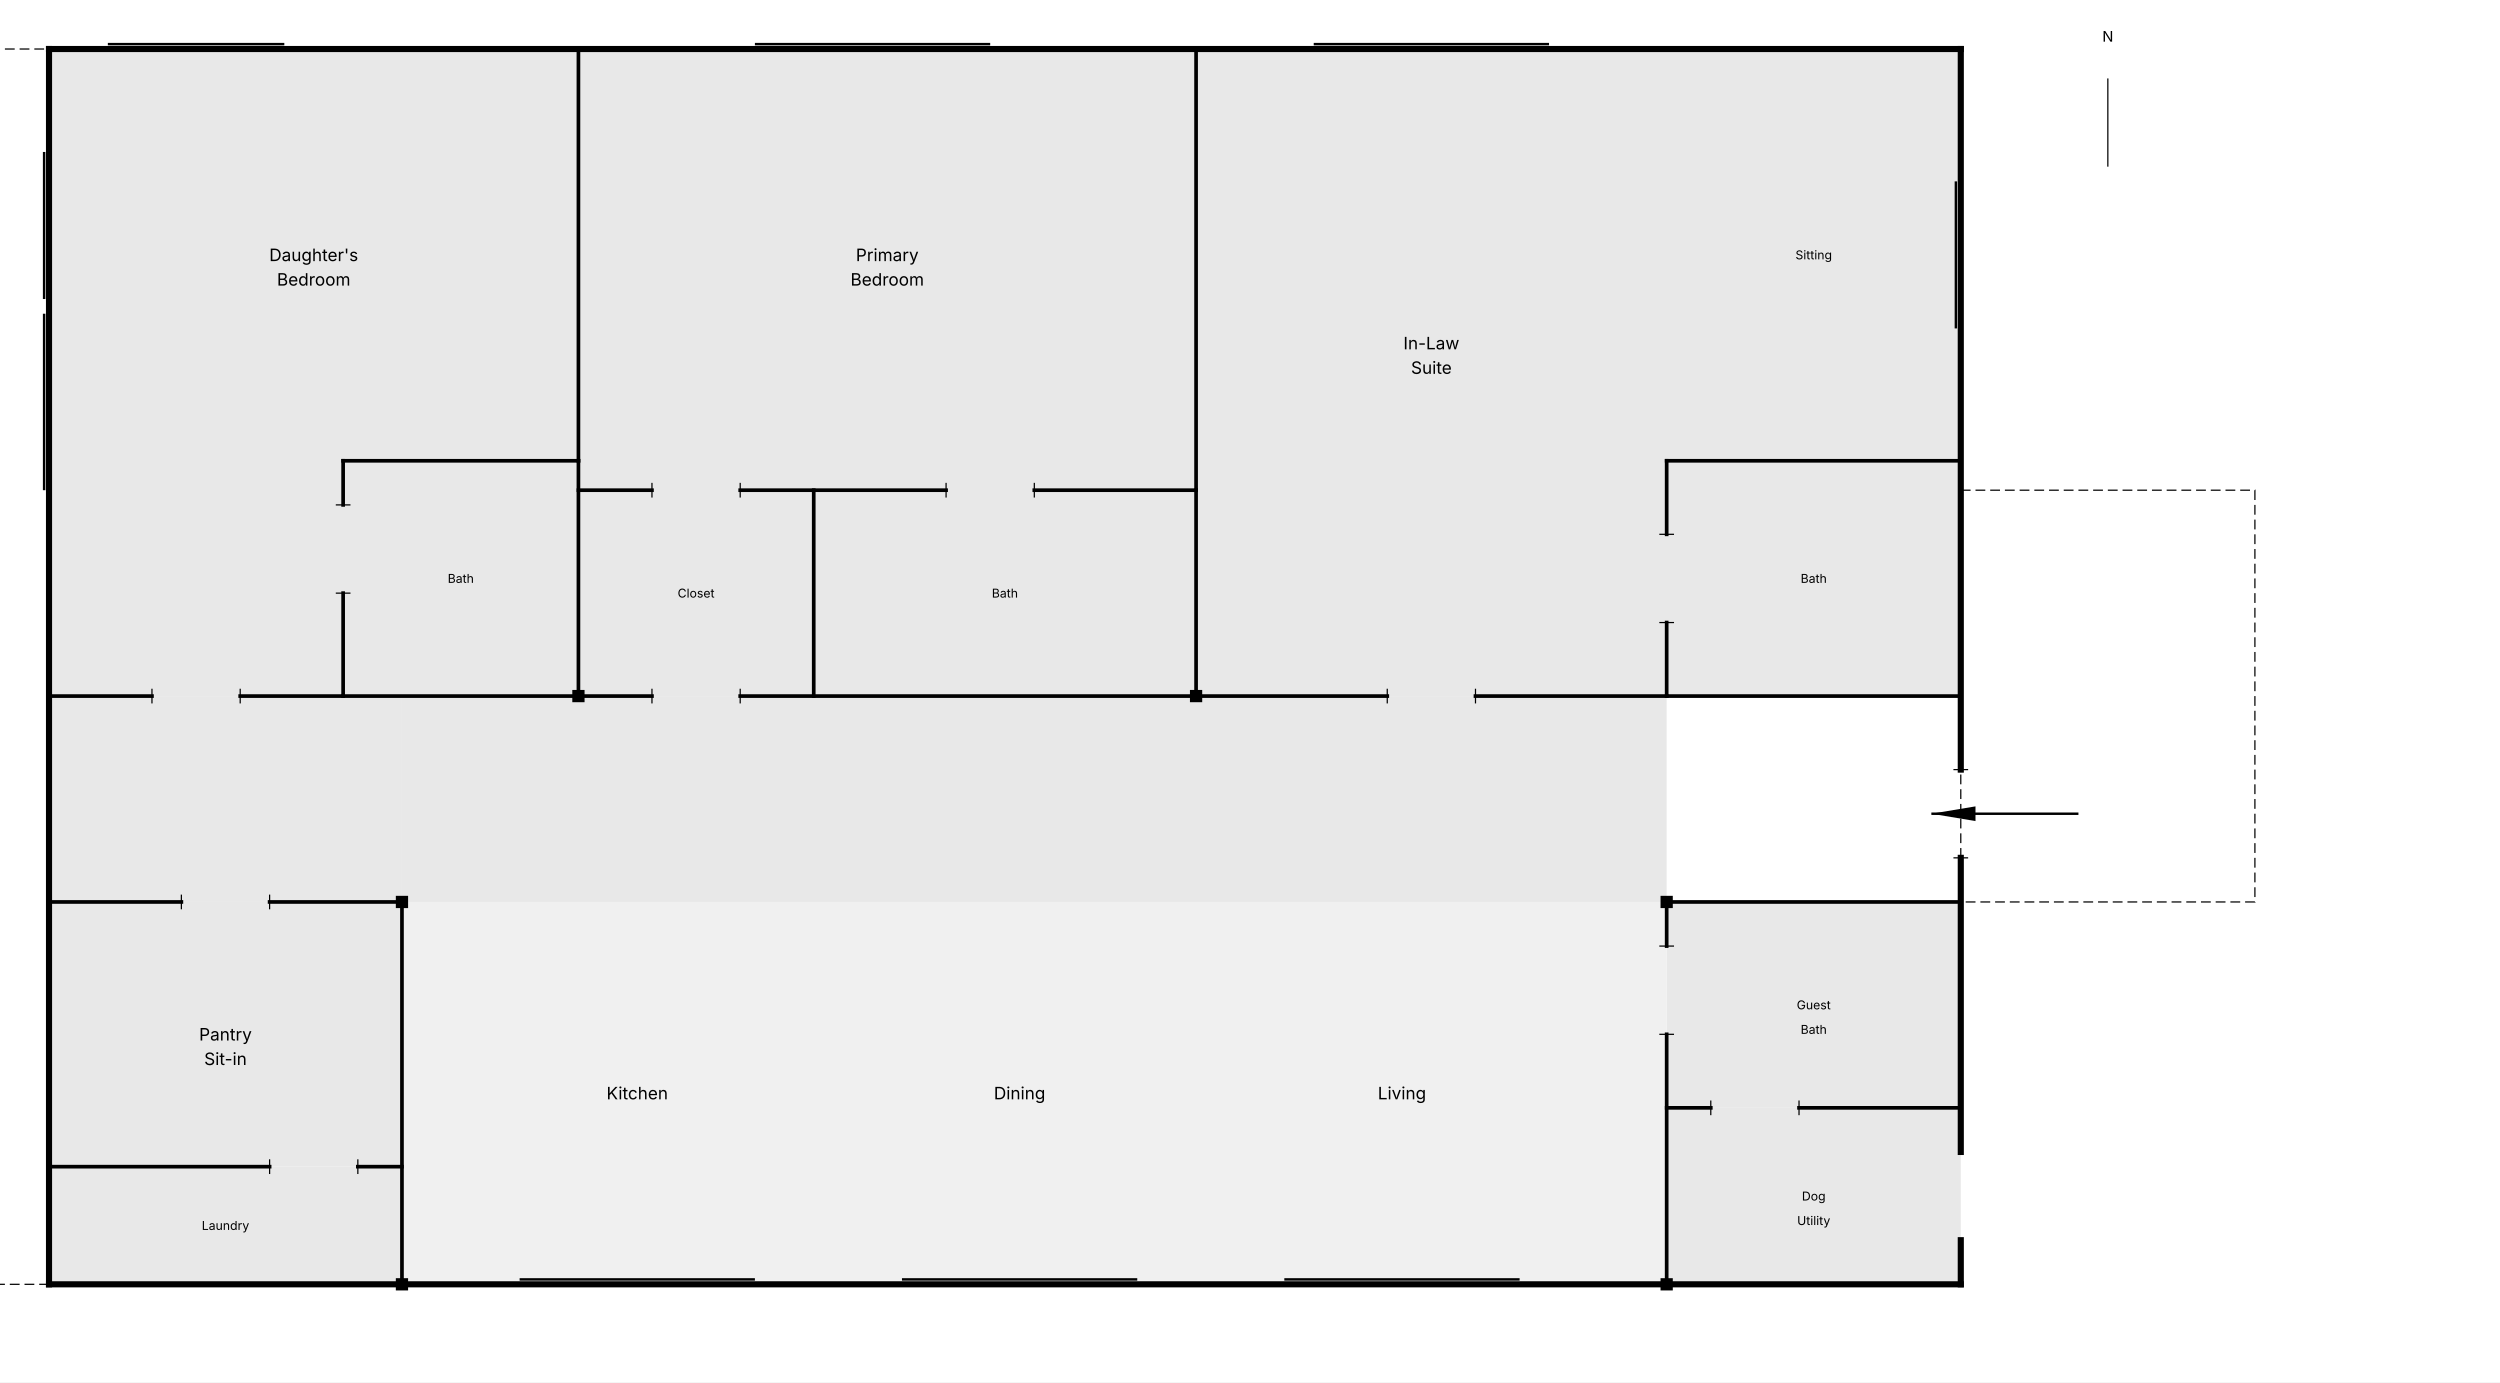
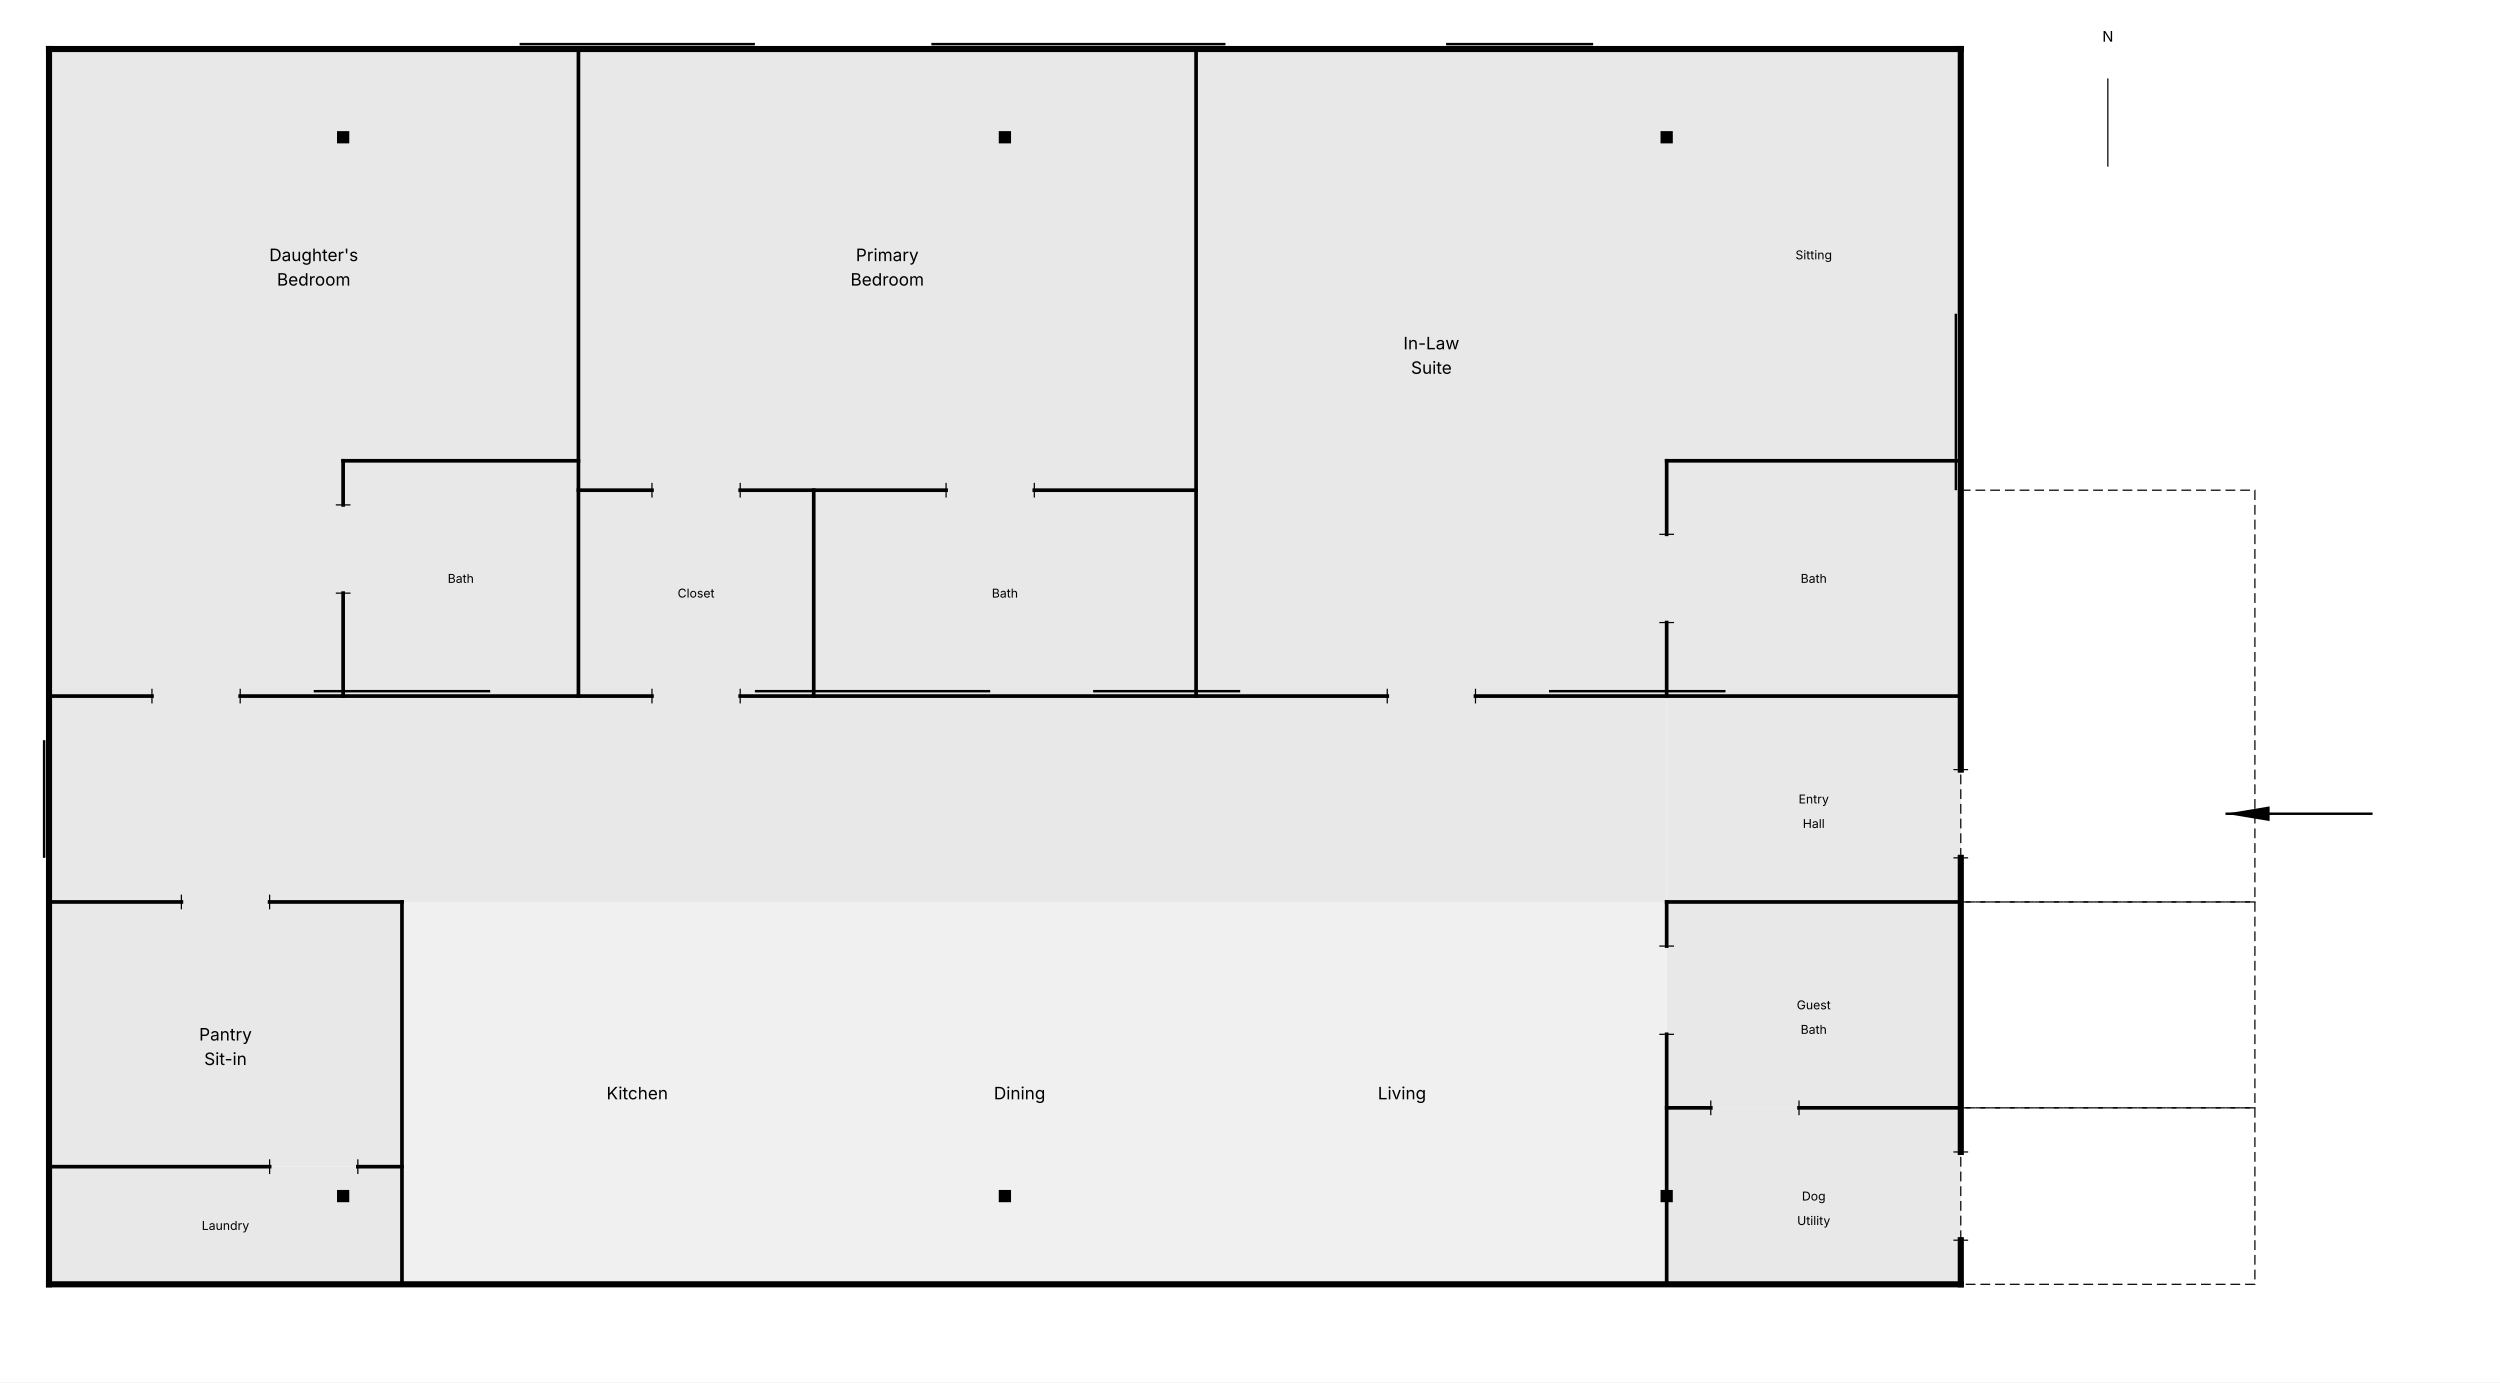
<svg xmlns="http://www.w3.org/2000/svg" viewBox="0 0 1020 564" width="1020" height="564">
  <rect x="0" y="0" width="1020" height="564" fill="white" />
  <rect x="20" y="476" width="144" height="48" fill="#e8e8e8" />
  <rect x="20" y="368" width="144" height="108" fill="#e8e8e8" />
  <rect x="680" y="452" width="120" height="72" fill="#e8e8e8" />
  <rect x="680" y="368" width="120" height="84" fill="#e8e8e8" />
  <rect x="20" y="284" width="144" height="84" fill="#e8e8e8" />
  <rect x="164" y="284" width="516" height="84" fill="#e8e8e8" />
+   <rect x="680" y="284" width="120" height="84" fill="#e8e8e8" />
  <rect x="20" y="20" width="216" height="264" fill="#e8e8e8" />
  <rect x="236" y="20" width="252" height="264" fill="#e8e8e8" />
  <rect x="488" y="20" width="312" height="264" fill="#e8e8e8" />
  <rect x="164" y="368" width="516" height="156" fill="#f0f0f0" />
+   <rect x="800" y="452" width="120" height="72" fill="none" stroke="black" stroke-width="0.5" stroke-dasharray="4 2" />
+   <rect x="800" y="368" width="120" height="84" fill="none" stroke="black" stroke-width="0.5" stroke-dasharray="4 2" />
  <rect x="800" y="200" width="120" height="168" fill="none" stroke="black" stroke-width="0.5" stroke-dasharray="4 2" />
-   <rect x="-76" y="20" width="96" height="504" fill="none" stroke="black" stroke-width="0.5" stroke-dasharray="4 2" />
-   <line x1="20" y1="20" x2="800" y2="20" stroke="black" stroke-width="2.5" stroke-linecap="square" />
  <line x1="20" y1="524" x2="800" y2="524" stroke="black" stroke-width="2.5" stroke-linecap="square" />
-   <line x1="20" y1="524" x2="20" y2="20" stroke="black" stroke-width="2.5" stroke-linecap="square" />
  <line x1="800" y1="524" x2="800" y2="506" stroke="black" stroke-width="2.5" stroke-linecap="square" />
  <line x1="800" y1="470" x2="800" y2="350" stroke="black" stroke-width="2.5" stroke-linecap="square" />
  <line x1="800" y1="314" x2="800" y2="20" stroke="black" stroke-width="2.5" stroke-linecap="square" />
+   <line x1="20" y1="20" x2="800" y2="20" stroke="black" stroke-width="2.5" stroke-linecap="square" />
+   <line x1="20" y1="524" x2="20" y2="20" stroke="black" stroke-width="2.5" stroke-linecap="square" />
  <line x1="20" y1="284" x2="62" y2="284" stroke="black" stroke-width="1.5" stroke-linecap="square" />
-   <line x1="98" y1="284" x2="140" y2="284" stroke="black" stroke-width="1.5" stroke-linecap="square" />
-   <line x1="140" y1="284" x2="236" y2="284" stroke="black" stroke-width="1.5" stroke-linecap="square" />
+   <line x1="98" y1="284" x2="236" y2="284" stroke="black" stroke-width="1.5" stroke-linecap="square" />
  <line x1="140" y1="284" x2="140" y2="242" stroke="black" stroke-width="1.5" stroke-linecap="square" />
  <line x1="140" y1="206" x2="140" y2="188" stroke="black" stroke-width="1.5" stroke-linecap="square" />
  <line x1="140" y1="188" x2="236" y2="188" stroke="black" stroke-width="1.5" stroke-linecap="square" />
-   <line x1="236" y1="284" x2="236" y2="188" stroke="black" stroke-width="1.5" stroke-linecap="square" />
-   <line x1="236" y1="188" x2="236" y2="20" stroke="black" stroke-width="1.5" stroke-linecap="square" />
+   <line x1="236" y1="284" x2="236" y2="20" stroke="black" stroke-width="1.5" stroke-linecap="square" />
  <line x1="236" y1="284" x2="266" y2="284" stroke="black" stroke-width="1.5" stroke-linecap="square" />
  <line x1="302" y1="284" x2="488" y2="284" stroke="black" stroke-width="1.5" stroke-linecap="square" />
  <line x1="236" y1="200" x2="266" y2="200" stroke="black" stroke-width="1.5" stroke-linecap="square" />
  <line x1="302" y1="200" x2="386" y2="200" stroke="black" stroke-width="1.5" stroke-linecap="square" />
  <line x1="422" y1="200" x2="488" y2="200" stroke="black" stroke-width="1.5" stroke-linecap="square" />
  <line x1="332" y1="284" x2="332" y2="200" stroke="black" stroke-width="1.5" stroke-linecap="square" />
-   <line x1="488" y1="284" x2="488" y2="200" stroke="black" stroke-width="1.5" stroke-linecap="square" />
-   <line x1="488" y1="200" x2="488" y2="20" stroke="black" stroke-width="1.5" stroke-linecap="square" />
+   <line x1="488" y1="284" x2="488" y2="20" stroke="black" stroke-width="1.5" stroke-linecap="square" />
  <line x1="488" y1="284" x2="566" y2="284" stroke="black" stroke-width="1.5" stroke-linecap="square" />
-   <line x1="602" y1="284" x2="680" y2="284" stroke="black" stroke-width="1.5" stroke-linecap="square" />
+   <line x1="602" y1="284" x2="800" y2="284" stroke="black" stroke-width="1.5" stroke-linecap="square" />
  <line x1="680" y1="284" x2="680" y2="254" stroke="black" stroke-width="1.5" stroke-linecap="square" />
  <line x1="680" y1="218" x2="680" y2="188" stroke="black" stroke-width="1.5" stroke-linecap="square" />
  <line x1="680" y1="188" x2="800" y2="188" stroke="black" stroke-width="1.5" stroke-linecap="square" />
-   <line x1="680" y1="284" x2="800" y2="284" stroke="black" stroke-width="1.5" stroke-linecap="square" />
  <line x1="20" y1="476" x2="110" y2="476" stroke="black" stroke-width="1.5" stroke-linecap="square" />
  <line x1="146" y1="476" x2="164" y2="476" stroke="black" stroke-width="1.5" stroke-linecap="square" />
  <line x1="20" y1="368" x2="74" y2="368" stroke="black" stroke-width="1.5" stroke-linecap="square" />
  <line x1="110" y1="368" x2="164" y2="368" stroke="black" stroke-width="1.5" stroke-linecap="square" />
  <line x1="164" y1="524" x2="164" y2="368" stroke="black" stroke-width="1.5" stroke-linecap="square" />
  <line x1="680" y1="524" x2="680" y2="422" stroke="black" stroke-width="1.5" stroke-linecap="square" />
  <line x1="680" y1="386" x2="680" y2="368" stroke="black" stroke-width="1.5" stroke-linecap="square" />
  <line x1="680" y1="452" x2="698" y2="452" stroke="black" stroke-width="1.5" stroke-linecap="square" />
  <line x1="734" y1="452" x2="800" y2="452" stroke="black" stroke-width="1.5" stroke-linecap="square" />
  <line x1="680" y1="368" x2="800" y2="368" stroke="black" stroke-width="1.5" stroke-linecap="square" />
-   <rect x="161.5" y="521.5" width="5" height="5" fill="black" />
-   <rect x="161.5" y="365.5" width="5" height="5" fill="black" />
-   <rect x="677.5" y="521.5" width="5" height="5" fill="black" />
-   <rect x="677.5" y="365.5" width="5" height="5" fill="black" />
-   <rect x="233.5" y="281.5" width="5" height="5" fill="black" />
-   <rect x="485.5" y="281.5" width="5" height="5" fill="black" />
+   <rect x="137.5" y="485.5" width="5" height="5" fill="black" />
+   <rect x="407.5" y="485.5" width="5" height="5" fill="black" />
+   <rect x="677.5" y="485.5" width="5" height="5" fill="black" />
+   <rect x="137.5" y="53.5" width="5" height="5" fill="black" />
+   <rect x="407.5" y="53.5" width="5" height="5" fill="black" />
+   <rect x="677.5" y="53.5" width="5" height="5" fill="black" />
  <line x1="110" y1="473" x2="110" y2="479" stroke="black" stroke-width="0.5" />
  <line x1="146" y1="473" x2="146" y2="479" stroke="black" stroke-width="0.5" />
  <line x1="74" y1="365" x2="74" y2="371" stroke="black" stroke-width="0.5" />
  <line x1="110" y1="365" x2="110" y2="371" stroke="black" stroke-width="0.5" />
  <line x1="62" y1="281" x2="62" y2="287" stroke="black" stroke-width="0.5" />
  <line x1="98" y1="281" x2="98" y2="287" stroke="black" stroke-width="0.5" />
  <line x1="137" y1="206" x2="143" y2="206" stroke="black" stroke-width="0.5" />
  <line x1="137" y1="242" x2="143" y2="242" stroke="black" stroke-width="0.5" />
  <line x1="266" y1="197" x2="266" y2="203" stroke="black" stroke-width="0.5" />
  <line x1="302" y1="197" x2="302" y2="203" stroke="black" stroke-width="0.5" />
  <line x1="266" y1="281" x2="266" y2="287" stroke="black" stroke-width="0.5" />
  <line x1="302" y1="281" x2="302" y2="287" stroke="black" stroke-width="0.5" />
  <line x1="386" y1="197" x2="386" y2="203" stroke="black" stroke-width="0.5" />
  <line x1="422" y1="197" x2="422" y2="203" stroke="black" stroke-width="0.5" />
  <line x1="566" y1="281" x2="566" y2="287" stroke="black" stroke-width="0.5" />
  <line x1="602" y1="281" x2="602" y2="287" stroke="black" stroke-width="0.5" />
  <line x1="677" y1="218" x2="683" y2="218" stroke="black" stroke-width="0.5" />
  <line x1="677" y1="254" x2="683" y2="254" stroke="black" stroke-width="0.5" />
  <line x1="698" y1="449" x2="698" y2="455" stroke="black" stroke-width="0.5" />
  <line x1="734" y1="449" x2="734" y2="455" stroke="black" stroke-width="0.5" />
  <line x1="677" y1="386" x2="683" y2="386" stroke="black" stroke-width="0.5" />
  <line x1="677" y1="422" x2="683" y2="422" stroke="black" stroke-width="0.5" />
+   <line x1="797" y1="470" x2="803" y2="470" stroke="black" stroke-width="0.5" />
+   <line x1="797" y1="506" x2="803" y2="506" stroke="black" stroke-width="0.5" />
  <line x1="797" y1="314" x2="803" y2="314" stroke="black" stroke-width="0.5" />
  <line x1="797" y1="350" x2="803" y2="350" stroke="black" stroke-width="0.5" />
-   <line x1="212" y1="522" x2="308" y2="522" stroke="black" stroke-width="1" />
-   <line x1="368" y1="522" x2="464" y2="522" stroke="black" stroke-width="1" />
-   <line x1="524" y1="522" x2="620" y2="522" stroke="black" stroke-width="1" />
-   <line x1="44" y1="18" x2="116" y2="18" stroke="black" stroke-width="1" />
-   <line x1="308" y1="18" x2="404" y2="18" stroke="black" stroke-width="1" />
-   <line x1="536" y1="18" x2="632" y2="18" stroke="black" stroke-width="1" />
-   <line x1="18" y1="128" x2="18" y2="200" stroke="black" stroke-width="1" />
-   <line x1="18" y1="62" x2="18" y2="122" stroke="black" stroke-width="1" />
-   <line x1="798" y1="74" x2="798" y2="134" stroke="black" stroke-width="1" />
+   <line x1="18" y1="302" x2="18" y2="350" stroke="black" stroke-width="1" />
+   <line x1="128" y1="282" x2="200" y2="282" stroke="black" stroke-width="1" />
+   <line x1="308" y1="282" x2="404" y2="282" stroke="black" stroke-width="1" />
+   <line x1="446" y1="282" x2="506" y2="282" stroke="black" stroke-width="1" />
+   <line x1="632" y1="282" x2="704" y2="282" stroke="black" stroke-width="1" />
+   <line x1="212" y1="18" x2="308" y2="18" stroke="black" stroke-width="1" />
+   <line x1="380" y1="18" x2="500" y2="18" stroke="black" stroke-width="1" />
+   <line x1="590" y1="18" x2="650" y2="18" stroke="black" stroke-width="1" />
+   <line x1="798" y1="128" x2="798" y2="200" stroke="black" stroke-width="1" />
  <text x="128" y="104" font-family="Inter, system-ui, sans-serif" font-size="7" fill="black" text-anchor="middle" dominant-baseline="middle">Daughter's</text>
  <text x="128" y="114" font-family="Inter, system-ui, sans-serif" font-size="7" fill="black" text-anchor="middle" dominant-baseline="middle">Bedroom</text>
  <text x="188" y="236" font-family="Inter, system-ui, sans-serif" font-size="5" fill="black" text-anchor="middle" dominant-baseline="middle">Bath</text>
  <text x="362" y="104" font-family="Inter, system-ui, sans-serif" font-size="7" fill="black" text-anchor="middle" dominant-baseline="middle">Primary</text>
  <text x="362" y="114" font-family="Inter, system-ui, sans-serif" font-size="7" fill="black" text-anchor="middle" dominant-baseline="middle">Bedroom</text>
  <text x="284" y="242" font-family="Inter, system-ui, sans-serif" font-size="5" fill="black" text-anchor="middle" dominant-baseline="middle">Closet</text>
  <text x="410" y="242" font-family="Inter, system-ui, sans-serif" font-size="5" fill="black" text-anchor="middle" dominant-baseline="middle">Bath</text>
  <text x="584" y="140" font-family="Inter, system-ui, sans-serif" font-size="7" fill="black" text-anchor="middle" dominant-baseline="middle">In-Law</text>
  <text x="584" y="150" font-family="Inter, system-ui, sans-serif" font-size="7" fill="black" text-anchor="middle" dominant-baseline="middle">Suite</text>
  <text x="740" y="236" font-family="Inter, system-ui, sans-serif" font-size="5" fill="black" text-anchor="middle" dominant-baseline="middle">Bath</text>
  <text x="740" y="104" font-family="Inter, system-ui, sans-serif" font-size="5" fill="black" text-anchor="middle" dominant-baseline="middle">Sitting</text>
  <text x="92" y="500" font-family="Inter, system-ui, sans-serif" font-size="5" fill="black" text-anchor="middle" dominant-baseline="middle">Laundry</text>
  <text x="92" y="422" font-family="Inter, system-ui, sans-serif" font-size="7" fill="black" text-anchor="middle" dominant-baseline="middle">Pantry</text>
  <text x="92" y="432" font-family="Inter, system-ui, sans-serif" font-size="7" fill="black" text-anchor="middle" dominant-baseline="middle">Sit-in</text>
  <text x="740" y="488" font-family="Inter, system-ui, sans-serif" font-size="5" fill="black" text-anchor="middle" dominant-baseline="middle">Dog</text>
  <text x="740" y="498" font-family="Inter, system-ui, sans-serif" font-size="5" fill="black" text-anchor="middle" dominant-baseline="middle">Utility</text>
  <text x="740" y="410" font-family="Inter, system-ui, sans-serif" font-size="5" fill="black" text-anchor="middle" dominant-baseline="middle">Guest</text>
  <text x="740" y="420" font-family="Inter, system-ui, sans-serif" font-size="5" fill="black" text-anchor="middle" dominant-baseline="middle">Bath</text>
+   <text x="740" y="326" font-family="Inter, system-ui, sans-serif" font-size="5" fill="black" text-anchor="middle" dominant-baseline="middle">Entry</text>
+   <text x="740" y="336" font-family="Inter, system-ui, sans-serif" font-size="5" fill="black" text-anchor="middle" dominant-baseline="middle">Hall</text>
  <text x="260" y="446" font-family="Inter, system-ui, sans-serif" font-size="7" fill="black" text-anchor="middle" dominant-baseline="middle">Kitchen</text>
  <text x="416" y="446" font-family="Inter, system-ui, sans-serif" font-size="7" fill="black" text-anchor="middle" dominant-baseline="middle">Dining</text>
  <text x="572" y="446" font-family="Inter, system-ui, sans-serif" font-size="7" fill="black" text-anchor="middle" dominant-baseline="middle">Living</text>
-   <line x1="848" y1="332" x2="788" y2="332" stroke="black" stroke-width="1" />
-   <polygon points="788,332 806,329 806,335" fill="black" />
+   <line x1="968" y1="332" x2="908" y2="332" stroke="black" stroke-width="1" />
+   <polygon points="908,332 926,329 926,335" fill="black" />
  <line x1="860" y1="68" x2="860" y2="32" stroke="black" stroke-width="0.5" />
  <text x="860" y="17" font-family="Inter, system-ui, sans-serif" font-size="6" fill="black" text-anchor="middle">N</text>
</svg>
